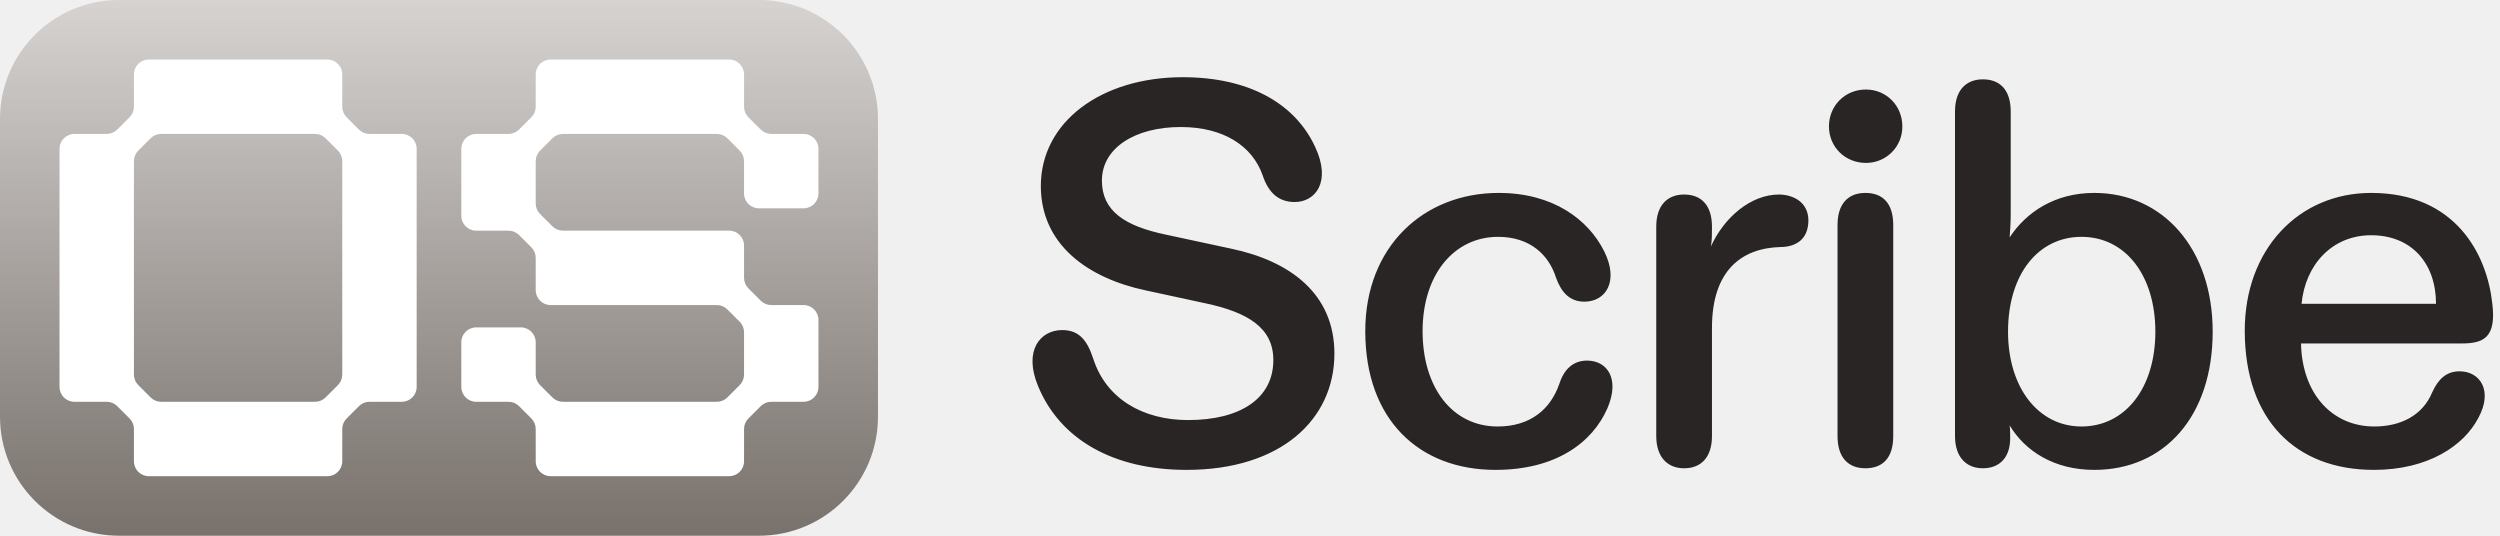
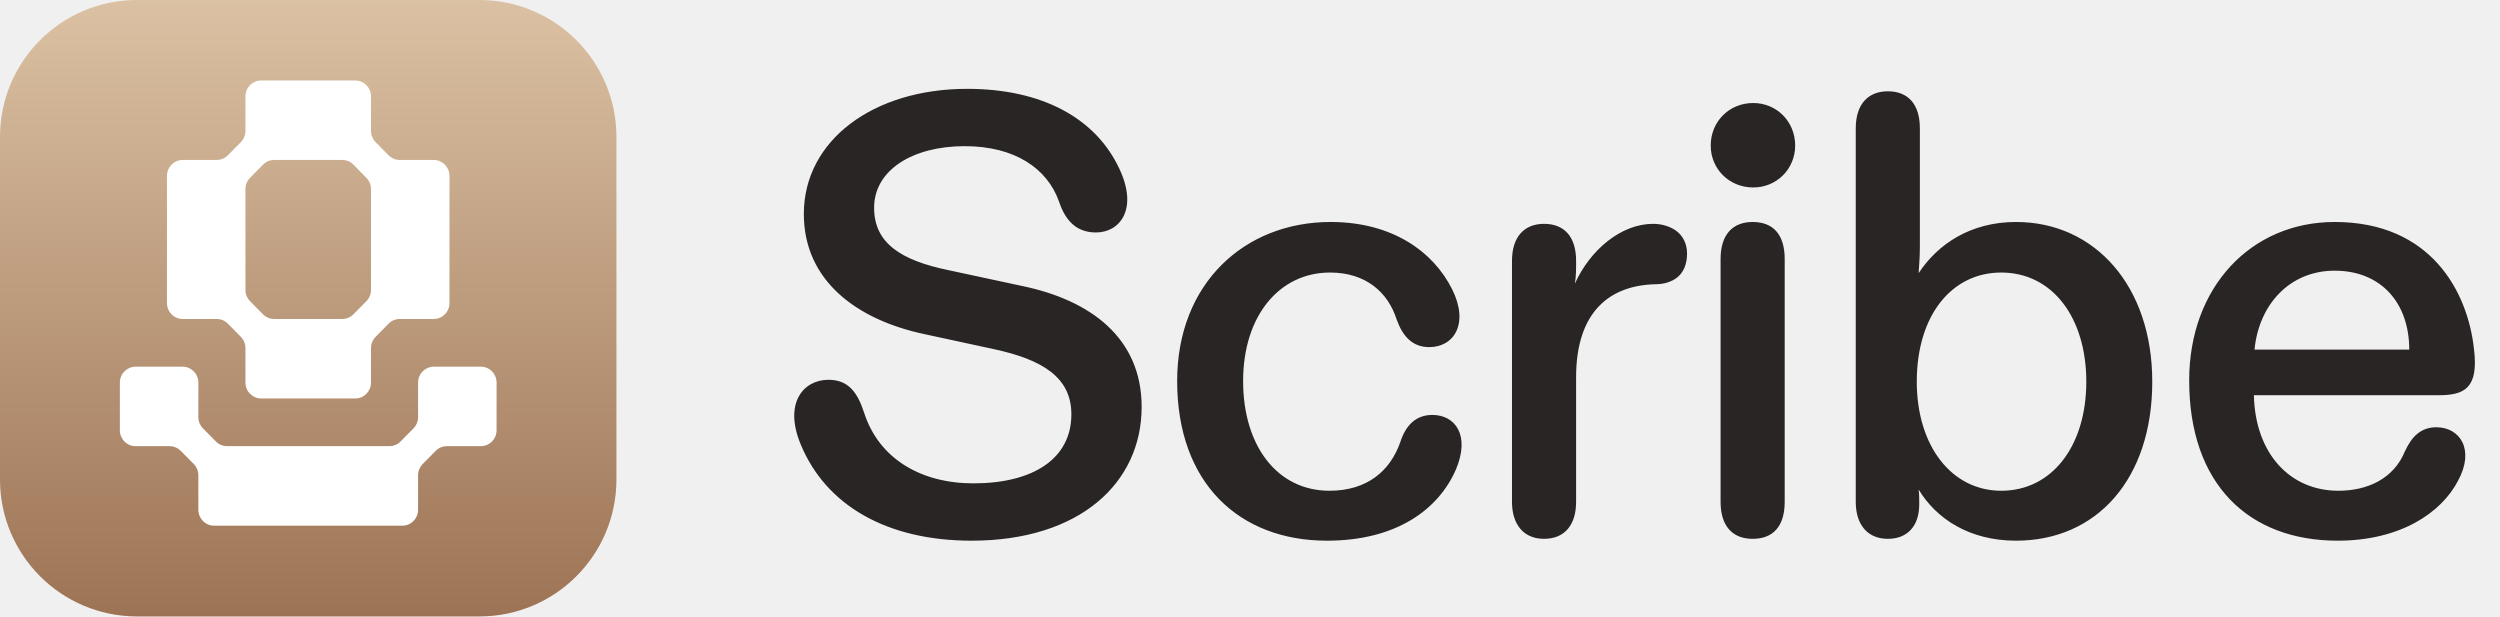
- <svg xmlns="http://www.w3.org/2000/svg" width="84" height="18" viewBox="0 0 84 18" fill="none">
-   <g clip-path="url(#clip0_211_1023)">
-     <rect width="29.5" height="18" rx="4" fill="url(#paint0_linear_211_1023)" />
-     <path d="M11.5 3.586C11.5 3.718 11.553 3.846 11.646 3.939L12.061 4.354C12.154 4.447 12.281 4.5 12.414 4.5H13.5C13.776 4.5 14 4.724 14 5V13C14 13.276 13.776 13.5 13.5 13.5H12.414C12.281 13.5 12.154 13.553 12.061 13.646L11.646 14.061C11.553 14.154 11.5 14.281 11.5 14.414V15.5C11.5 15.776 11.276 16 11 16H5C4.724 16 4.5 15.776 4.5 15.5V14.414C4.5 14.281 4.447 14.154 4.354 14.061L3.939 13.646C3.846 13.553 3.718 13.5 3.586 13.5H2.5C2.224 13.5 2 13.276 2 13V5C2 4.724 2.224 4.5 2.5 4.5H3.586C3.718 4.5 3.846 4.447 3.939 4.354L4.354 3.939C4.447 3.846 4.5 3.718 4.5 3.586V2.5C4.5 2.224 4.724 2 5 2H11C11.276 2 11.5 2.224 11.5 2.5V3.586ZM4.646 5.061C4.553 5.154 4.5 5.282 4.5 5.414V12.586C4.5 12.719 4.553 12.846 4.646 12.939L5.061 13.354C5.154 13.447 5.282 13.5 5.414 13.5H10.586C10.719 13.5 10.846 13.447 10.939 13.354L11.354 12.939C11.447 12.846 11.5 12.719 11.5 12.586V5.414C11.5 5.282 11.447 5.154 11.354 5.061L10.939 4.646C10.846 4.553 10.719 4.5 10.586 4.5H5.414C5.282 4.5 5.154 4.553 5.061 4.646L4.646 5.061Z" fill="white" style="fill:white;fill-opacity:1;" />
-     <path d="M25 3.586C25 3.718 25.053 3.846 25.146 3.939L25.561 4.354C25.654 4.447 25.782 4.5 25.914 4.5H27C27.276 4.5 27.5 4.724 27.5 5V6.5C27.5 6.776 27.276 7 27 7H25.5C25.224 7 25 6.776 25 6.5V5.414C25 5.282 24.947 5.154 24.854 5.061L24.439 4.646C24.346 4.553 24.218 4.5 24.086 4.5H18.914C18.782 4.5 18.654 4.553 18.561 4.646L18.146 5.061C18.053 5.154 18 5.282 18 5.414V6.836C18 6.968 18.053 7.096 18.146 7.189L18.561 7.604C18.654 7.697 18.782 7.75 18.914 7.75H24.5C24.776 7.75 25 7.974 25 8.25V9.336C25 9.468 25.053 9.596 25.146 9.689L25.561 10.104C25.654 10.197 25.782 10.25 25.914 10.25H27C27.276 10.25 27.5 10.474 27.5 10.75V13C27.5 13.276 27.276 13.5 27 13.5H25.914C25.782 13.5 25.654 13.553 25.561 13.646L25.146 14.061C25.053 14.154 25 14.281 25 14.414V15.5C25 15.776 24.776 16 24.5 16H18.5C18.224 16 18 15.776 18 15.5V14.414C18 14.281 17.947 14.154 17.854 14.061L17.439 13.646C17.346 13.553 17.218 13.5 17.086 13.5H16C15.724 13.5 15.5 13.276 15.5 13V11.5C15.5 11.224 15.724 11 16 11H17.5C17.776 11 18 11.224 18 11.5V12.586C18 12.719 18.053 12.846 18.146 12.939L18.561 13.354C18.654 13.447 18.782 13.5 18.914 13.5H24.086C24.218 13.5 24.346 13.447 24.439 13.354L24.854 12.939C24.947 12.846 25 12.719 25 12.586V11.164C25 11.031 24.947 10.904 24.854 10.811L24.439 10.396C24.346 10.303 24.218 10.25 24.086 10.25H18.5C18.224 10.25 18 10.026 18 9.75V8.664C18 8.532 17.947 8.404 17.854 8.311L17.439 7.896C17.346 7.803 17.218 7.75 17.086 7.75H16C15.724 7.75 15.5 7.526 15.5 7.25V5C15.5 4.724 15.724 4.5 16 4.5H17.086C17.218 4.5 17.346 4.447 17.439 4.354L17.854 3.939C17.947 3.846 18 3.718 18 3.586V2.5C18 2.224 18.224 2 18.5 2H24.5C24.776 2 25 2.224 25 2.5V3.586Z" fill="white" style="fill:white;fill-opacity:1;" />
-     <path d="M39.868 15.788C37.402 15.788 35.62 14.762 34.882 12.98C34.378 11.774 34.954 11.09 35.692 11.09C36.268 11.09 36.538 11.45 36.736 12.062C37.168 13.394 38.392 14.114 39.922 14.114C41.668 14.114 42.784 13.394 42.784 12.098C42.784 11.018 41.938 10.496 40.498 10.19L38.5 9.758C36.538 9.344 34.972 8.21 34.972 6.248C34.972 4.106 36.988 2.594 39.742 2.594C41.938 2.594 43.504 3.458 44.188 4.934C44.746 6.122 44.188 6.788 43.504 6.788C42.964 6.788 42.622 6.482 42.424 5.888C42.082 4.916 41.128 4.268 39.67 4.268C38.14 4.268 37.024 4.97 37.024 6.068C37.024 7.094 37.798 7.598 39.184 7.886L41.362 8.354C43.342 8.768 44.836 9.866 44.836 11.882C44.836 14.096 43.036 15.788 39.868 15.788ZM50.247 15.788C47.691 15.788 45.873 14.114 45.873 11.126C45.873 8.282 47.835 6.482 50.355 6.482C52.173 6.482 53.361 7.364 53.901 8.444C54.405 9.452 53.955 10.136 53.235 10.136C52.749 10.136 52.461 9.83 52.281 9.326C52.029 8.534 51.381 7.958 50.337 7.958C48.861 7.958 47.799 9.218 47.799 11.126C47.799 13.034 48.807 14.33 50.319 14.33C51.435 14.33 52.101 13.736 52.389 12.908C52.551 12.404 52.857 12.116 53.325 12.116C53.991 12.116 54.441 12.71 54.009 13.718C53.505 14.87 52.281 15.788 50.247 15.788ZM56.586 15.734C56.01 15.734 55.65 15.338 55.65 14.654V7.616C55.65 6.914 56.01 6.536 56.586 6.536C57.18 6.536 57.522 6.914 57.522 7.616C57.522 7.868 57.522 8.084 57.486 8.282C57.936 7.292 58.836 6.536 59.772 6.536C60.024 6.536 60.258 6.608 60.438 6.734C60.636 6.878 60.762 7.112 60.762 7.4C60.762 7.724 60.654 7.958 60.474 8.102C60.312 8.228 60.096 8.3 59.826 8.3C58.512 8.336 57.522 9.092 57.522 11.018V14.654C57.522 15.338 57.18 15.734 56.586 15.734ZM62.677 15.734C62.101 15.734 61.741 15.374 61.741 14.654V7.562C61.741 6.842 62.101 6.482 62.677 6.482C63.271 6.482 63.613 6.842 63.613 7.562V14.654C63.613 15.374 63.271 15.734 62.677 15.734ZM61.453 4.25C61.453 3.548 61.993 3.008 62.695 3.008C63.379 3.008 63.919 3.548 63.919 4.25C63.919 4.934 63.379 5.474 62.695 5.474C61.993 5.474 61.453 4.934 61.453 4.25ZM70.368 15.788C69.018 15.788 68.046 15.158 67.524 14.294C67.542 14.42 67.542 14.564 67.542 14.726C67.542 15.356 67.2 15.734 66.624 15.734C66.048 15.734 65.688 15.338 65.688 14.654V3.746C65.688 3.044 66.048 2.666 66.624 2.666C67.218 2.666 67.56 3.044 67.56 3.746V7.202C67.56 7.472 67.542 7.724 67.524 7.976C68.082 7.13 69.036 6.482 70.368 6.482C72.672 6.482 74.346 8.354 74.346 11.144C74.346 13.988 72.726 15.788 70.368 15.788ZM67.47 11.144C67.47 13.034 68.496 14.33 69.936 14.33C71.412 14.33 72.42 13.034 72.42 11.144C72.42 9.272 71.43 7.958 69.936 7.958C68.496 7.958 67.47 9.2 67.47 11.144ZM79.762 15.788C77.152 15.788 75.424 14.132 75.424 11.108C75.424 8.39 77.224 6.482 79.672 6.482C82.498 6.482 83.56 8.534 83.74 10.19C83.884 11.342 83.452 11.54 82.714 11.54H77.314C77.35 13.232 78.358 14.33 79.78 14.33C80.644 14.33 81.4 13.97 81.724 13.178C81.922 12.746 82.192 12.476 82.642 12.476C83.326 12.476 83.776 13.124 83.272 14.042C82.786 14.978 81.58 15.788 79.762 15.788ZM77.332 10.208H81.85C81.85 8.84 81.022 7.904 79.672 7.904C78.358 7.904 77.458 8.894 77.332 10.208Z" fill="#292524" style="fill:#292524;fill:color(display-p3 0.161 0.145 0.141);fill-opacity:1;" />
+ <svg xmlns="http://www.w3.org/2000/svg" width="73" height="18" viewBox="0 0 73 18" fill="none">
+   <g clip-path="url(#clip0_450_654)">
+     <path d="M28.368 15.788C25.902 15.788 24.12 14.762 23.382 12.98C22.878 11.774 23.454 11.09 24.192 11.09C24.768 11.09 25.038 11.45 25.236 12.062C25.668 13.394 26.892 14.114 28.422 14.114C30.168 14.114 31.284 13.394 31.284 12.098C31.284 11.018 30.438 10.496 28.998 10.19L27 9.758C25.038 9.344 23.472 8.21 23.472 6.248C23.472 4.106 25.488 2.594 28.242 2.594C30.438 2.594 32.004 3.458 32.688 4.934C33.246 6.122 32.688 6.788 32.004 6.788C31.464 6.788 31.122 6.482 30.924 5.888C30.582 4.916 29.628 4.268 28.17 4.268C26.64 4.268 25.524 4.97 25.524 6.068C25.524 7.094 26.298 7.598 27.684 7.886L29.862 8.354C31.842 8.768 33.336 9.866 33.336 11.882C33.336 14.096 31.536 15.788 28.368 15.788ZM38.747 15.788C36.191 15.788 34.373 14.114 34.373 11.126C34.373 8.282 36.335 6.482 38.855 6.482C40.673 6.482 41.861 7.364 42.401 8.444C42.905 9.452 42.455 10.136 41.735 10.136C41.249 10.136 40.961 9.83 40.781 9.326C40.529 8.534 39.881 7.958 38.837 7.958C37.361 7.958 36.299 9.218 36.299 11.126C36.299 13.034 37.307 14.33 38.819 14.33C39.935 14.33 40.601 13.736 40.889 12.908C41.051 12.404 41.357 12.116 41.825 12.116C42.491 12.116 42.941 12.71 42.509 13.718C42.005 14.87 40.781 15.788 38.747 15.788ZM45.086 15.734C44.51 15.734 44.15 15.338 44.15 14.654V7.616C44.15 6.914 44.51 6.536 45.086 6.536C45.68 6.536 46.022 6.914 46.022 7.616C46.022 7.868 46.022 8.084 45.986 8.282C46.436 7.292 47.336 6.536 48.272 6.536C48.524 6.536 48.758 6.608 48.938 6.734C49.136 6.878 49.262 7.112 49.262 7.4C49.262 7.724 49.154 7.958 48.974 8.102C48.812 8.228 48.596 8.3 48.326 8.3C47.012 8.336 46.022 9.092 46.022 11.018V14.654C46.022 15.338 45.68 15.734 45.086 15.734ZM51.177 15.734C50.601 15.734 50.241 15.374 50.241 14.654V7.562C50.241 6.842 50.601 6.482 51.177 6.482C51.771 6.482 52.113 6.842 52.113 7.562V14.654C52.113 15.374 51.771 15.734 51.177 15.734ZM49.953 4.25C49.953 3.548 50.493 3.008 51.195 3.008C51.879 3.008 52.419 3.548 52.419 4.25C52.419 4.934 51.879 5.474 51.195 5.474C50.493 5.474 49.953 4.934 49.953 4.25ZM58.868 15.788C57.518 15.788 56.546 15.158 56.024 14.294C56.042 14.42 56.042 14.564 56.042 14.726C56.042 15.356 55.7 15.734 55.124 15.734C54.548 15.734 54.188 15.338 54.188 14.654V3.746C54.188 3.044 54.548 2.666 55.124 2.666C55.718 2.666 56.06 3.044 56.06 3.746V7.202C56.06 7.472 56.042 7.724 56.024 7.976C56.582 7.13 57.536 6.482 58.868 6.482C61.172 6.482 62.846 8.354 62.846 11.144C62.846 13.988 61.226 15.788 58.868 15.788ZM55.97 11.144C55.97 13.034 56.996 14.33 58.436 14.33C59.912 14.33 60.92 13.034 60.92 11.144C60.92 9.272 59.93 7.958 58.436 7.958C56.996 7.958 55.97 9.2 55.97 11.144ZM68.262 15.788C65.652 15.788 63.924 14.132 63.924 11.108C63.924 8.39 65.724 6.482 68.172 6.482C70.998 6.482 72.06 8.534 72.24 10.19C72.384 11.342 71.952 11.54 71.214 11.54H65.814C65.85 13.232 66.858 14.33 68.28 14.33C69.144 14.33 69.9 13.97 70.224 13.178C70.422 12.746 70.692 12.476 71.142 12.476C71.826 12.476 72.276 13.124 71.772 14.042C71.286 14.978 70.08 15.788 68.262 15.788ZM65.832 10.208H70.35C70.35 8.84 69.522 7.904 68.172 7.904C66.858 7.904 65.958 8.894 65.832 10.208Z" fill="#292524" style="fill:#292524;fill:color(display-p3 0.161 0.145 0.141);fill-opacity:1;" />
+     <rect width="18" height="18" rx="4" fill="url(#paint0_linear_450_654)" />
+     <path d="M5.333 10.707C5.586 10.707 5.792 10.915 5.792 11.171V12.18C5.792 12.303 5.84 12.421 5.926 12.508L6.306 12.893C6.391 12.98 6.508 13.028 6.63 13.028H11.37C11.492 13.028 11.609 12.98 11.694 12.893L12.074 12.508C12.16 12.421 12.208 12.303 12.208 12.18V11.171C12.208 10.915 12.414 10.707 12.667 10.707H14.042C14.295 10.707 14.5 10.915 14.5 11.171V12.564C14.5 12.821 14.295 13.028 14.042 13.028H13.046C12.925 13.029 12.808 13.078 12.722 13.165L12.343 13.549C12.257 13.636 12.208 13.754 12.208 13.877V14.886C12.208 15.142 12.003 15.35 11.75 15.35H6.25C5.997 15.35 5.792 15.142 5.792 14.886V13.877C5.792 13.754 5.743 13.636 5.657 13.549L5.278 13.165C5.192 13.078 5.075 13.029 4.954 13.028H3.958C3.705 13.028 3.5 12.821 3.5 12.564V11.171C3.5 10.915 3.705 10.707 3.958 10.707H5.333Z" fill="white" style="fill:white;fill-opacity:1;" />
+     <path fill-rule="evenodd" clip-rule="evenodd" d="M10.375 2.35C10.628 2.35 10.833 2.558 10.833 2.814V3.823C10.833 3.946 10.882 4.064 10.968 4.151L11.347 4.535C11.433 4.622 11.55 4.671 11.671 4.671H12.667C12.92 4.671 13.125 4.879 13.125 5.136V8.85C13.125 9.106 12.92 9.314 12.667 9.314H11.671C11.55 9.314 11.433 9.363 11.347 9.45L10.968 9.835C10.882 9.922 10.833 10.04 10.833 10.163V11.171C10.833 11.428 10.628 11.636 10.375 11.636H7.625C7.372 11.636 7.167 11.428 7.167 11.171V10.163C7.167 10.04 7.118 9.922 7.032 9.835L6.653 9.45C6.567 9.363 6.45 9.314 6.329 9.314H5.333C5.08 9.314 4.875 9.106 4.875 8.85V5.136C4.875 4.879 5.08 4.671 5.333 4.671H6.329C6.45 4.671 6.567 4.622 6.653 4.535L7.032 4.151C7.118 4.064 7.167 3.946 7.167 3.823V2.814C7.167 2.558 7.372 2.35 7.625 2.35H10.375ZM8.005 4.671C7.883 4.671 7.766 4.72 7.681 4.807L7.301 5.192C7.215 5.279 7.167 5.397 7.167 5.52V8.465C7.167 8.589 7.215 8.707 7.301 8.794L7.681 9.178C7.766 9.265 7.883 9.314 8.005 9.314H9.995C10.117 9.314 10.234 9.265 10.319 9.178L10.699 8.794C10.785 8.707 10.833 8.589 10.833 8.465V5.52C10.833 5.397 10.785 5.279 10.699 5.192L10.319 4.807C10.234 4.72 10.117 4.671 9.995 4.671H8.005Z" fill="white" style="fill:white;fill-opacity:1;" />
  </g>
  <defs>
-     <linearGradient id="paint0_linear_211_1023" x1="14.75" y1="0" x2="14.75" y2="18" gradientUnits="userSpaceOnUse">
-       <stop stop-color="#D6D3D1" style="stop-color:#D6D3D1;stop-color:color(display-p3 0.839 0.828 0.82);stop-opacity:1;" />
-       <stop offset="1" stop-color="#78716C" style="stop-color:#78716C;stop-color:color(display-p3 0.471 0.443 0.423);stop-opacity:1;" />
+     <linearGradient id="paint0_linear_450_654" x1="9" y1="0" x2="9" y2="18" gradientUnits="userSpaceOnUse">
+       <stop stop-color="#DBC1A3" style="stop-color:#DBC1A3;stop-color:color(display-p3 0.859 0.757 0.639);stop-opacity:1;" />
+       <stop offset="1" stop-color="#9D7355" style="stop-color:#9D7355;stop-color:color(display-p3 0.616 0.451 0.333);stop-opacity:1;" />
    </linearGradient>
-     <clipPath id="clip0_211_1023">
-       <rect width="84" height="18" fill="white" style="fill:white;fill-opacity:1;" />
+     <clipPath id="clip0_450_654">
+       <rect width="73" height="18" fill="white" style="fill:white;fill-opacity:1;" />
    </clipPath>
  </defs>
</svg>
